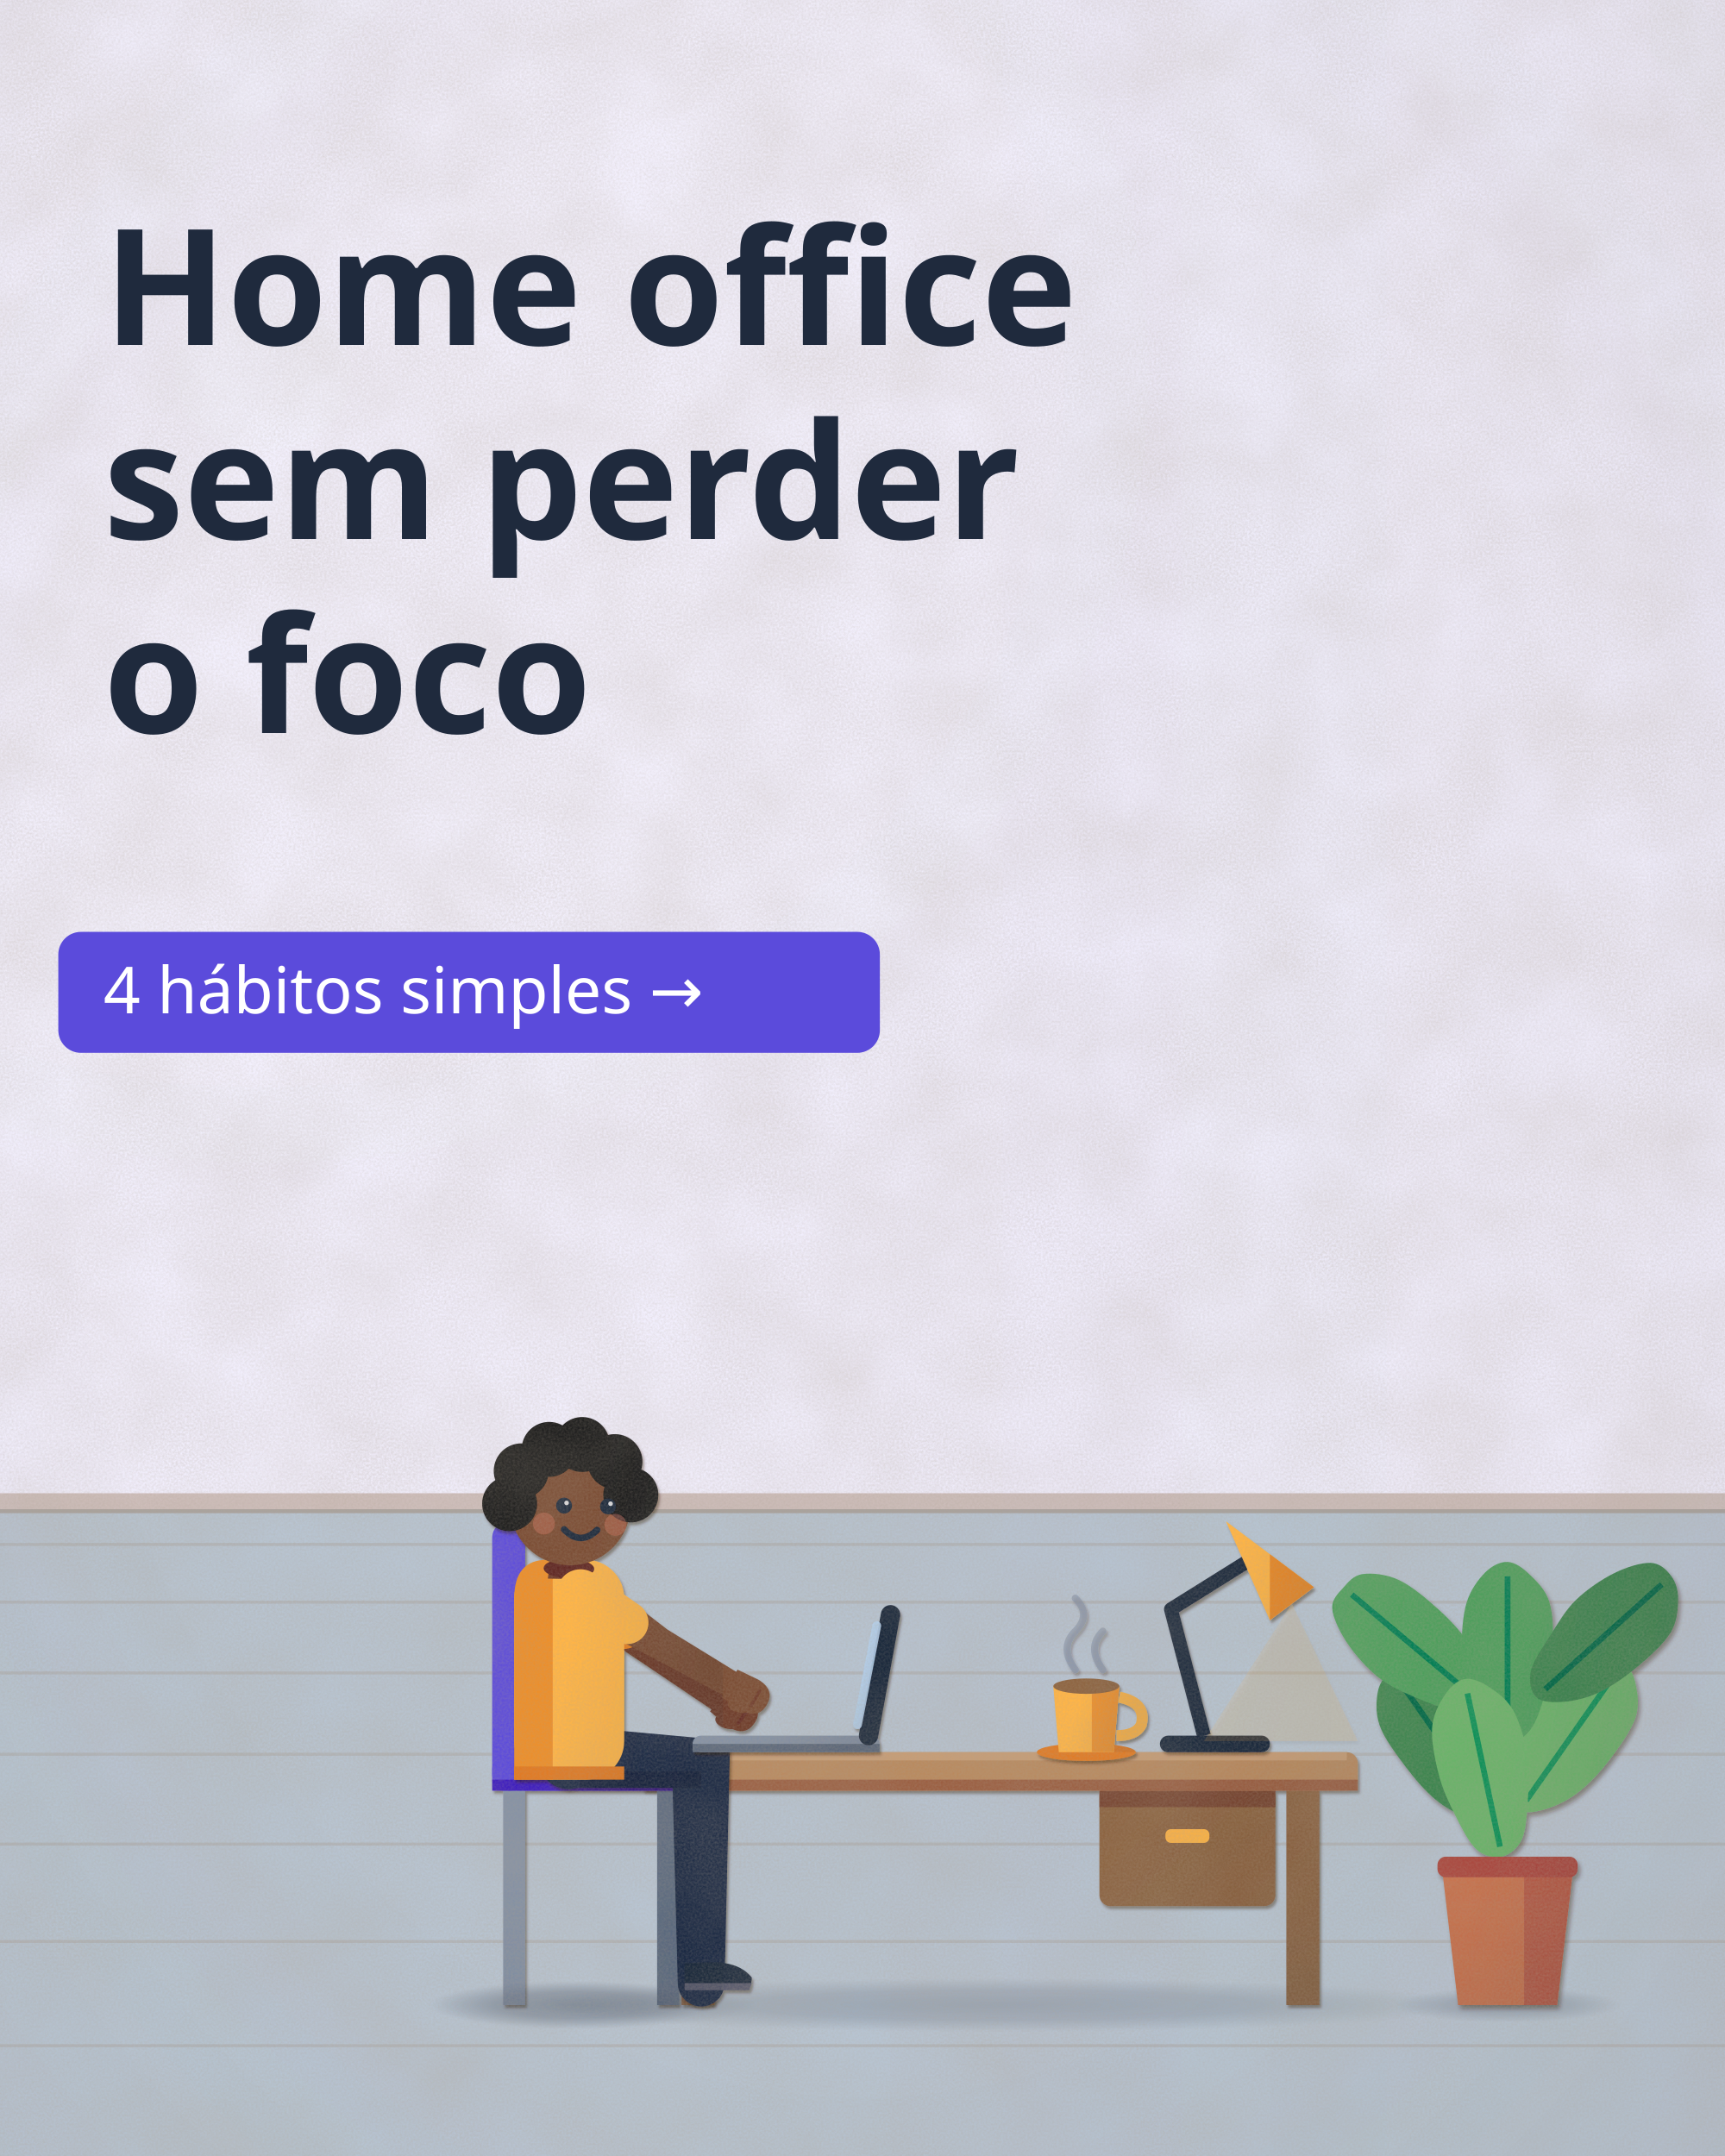
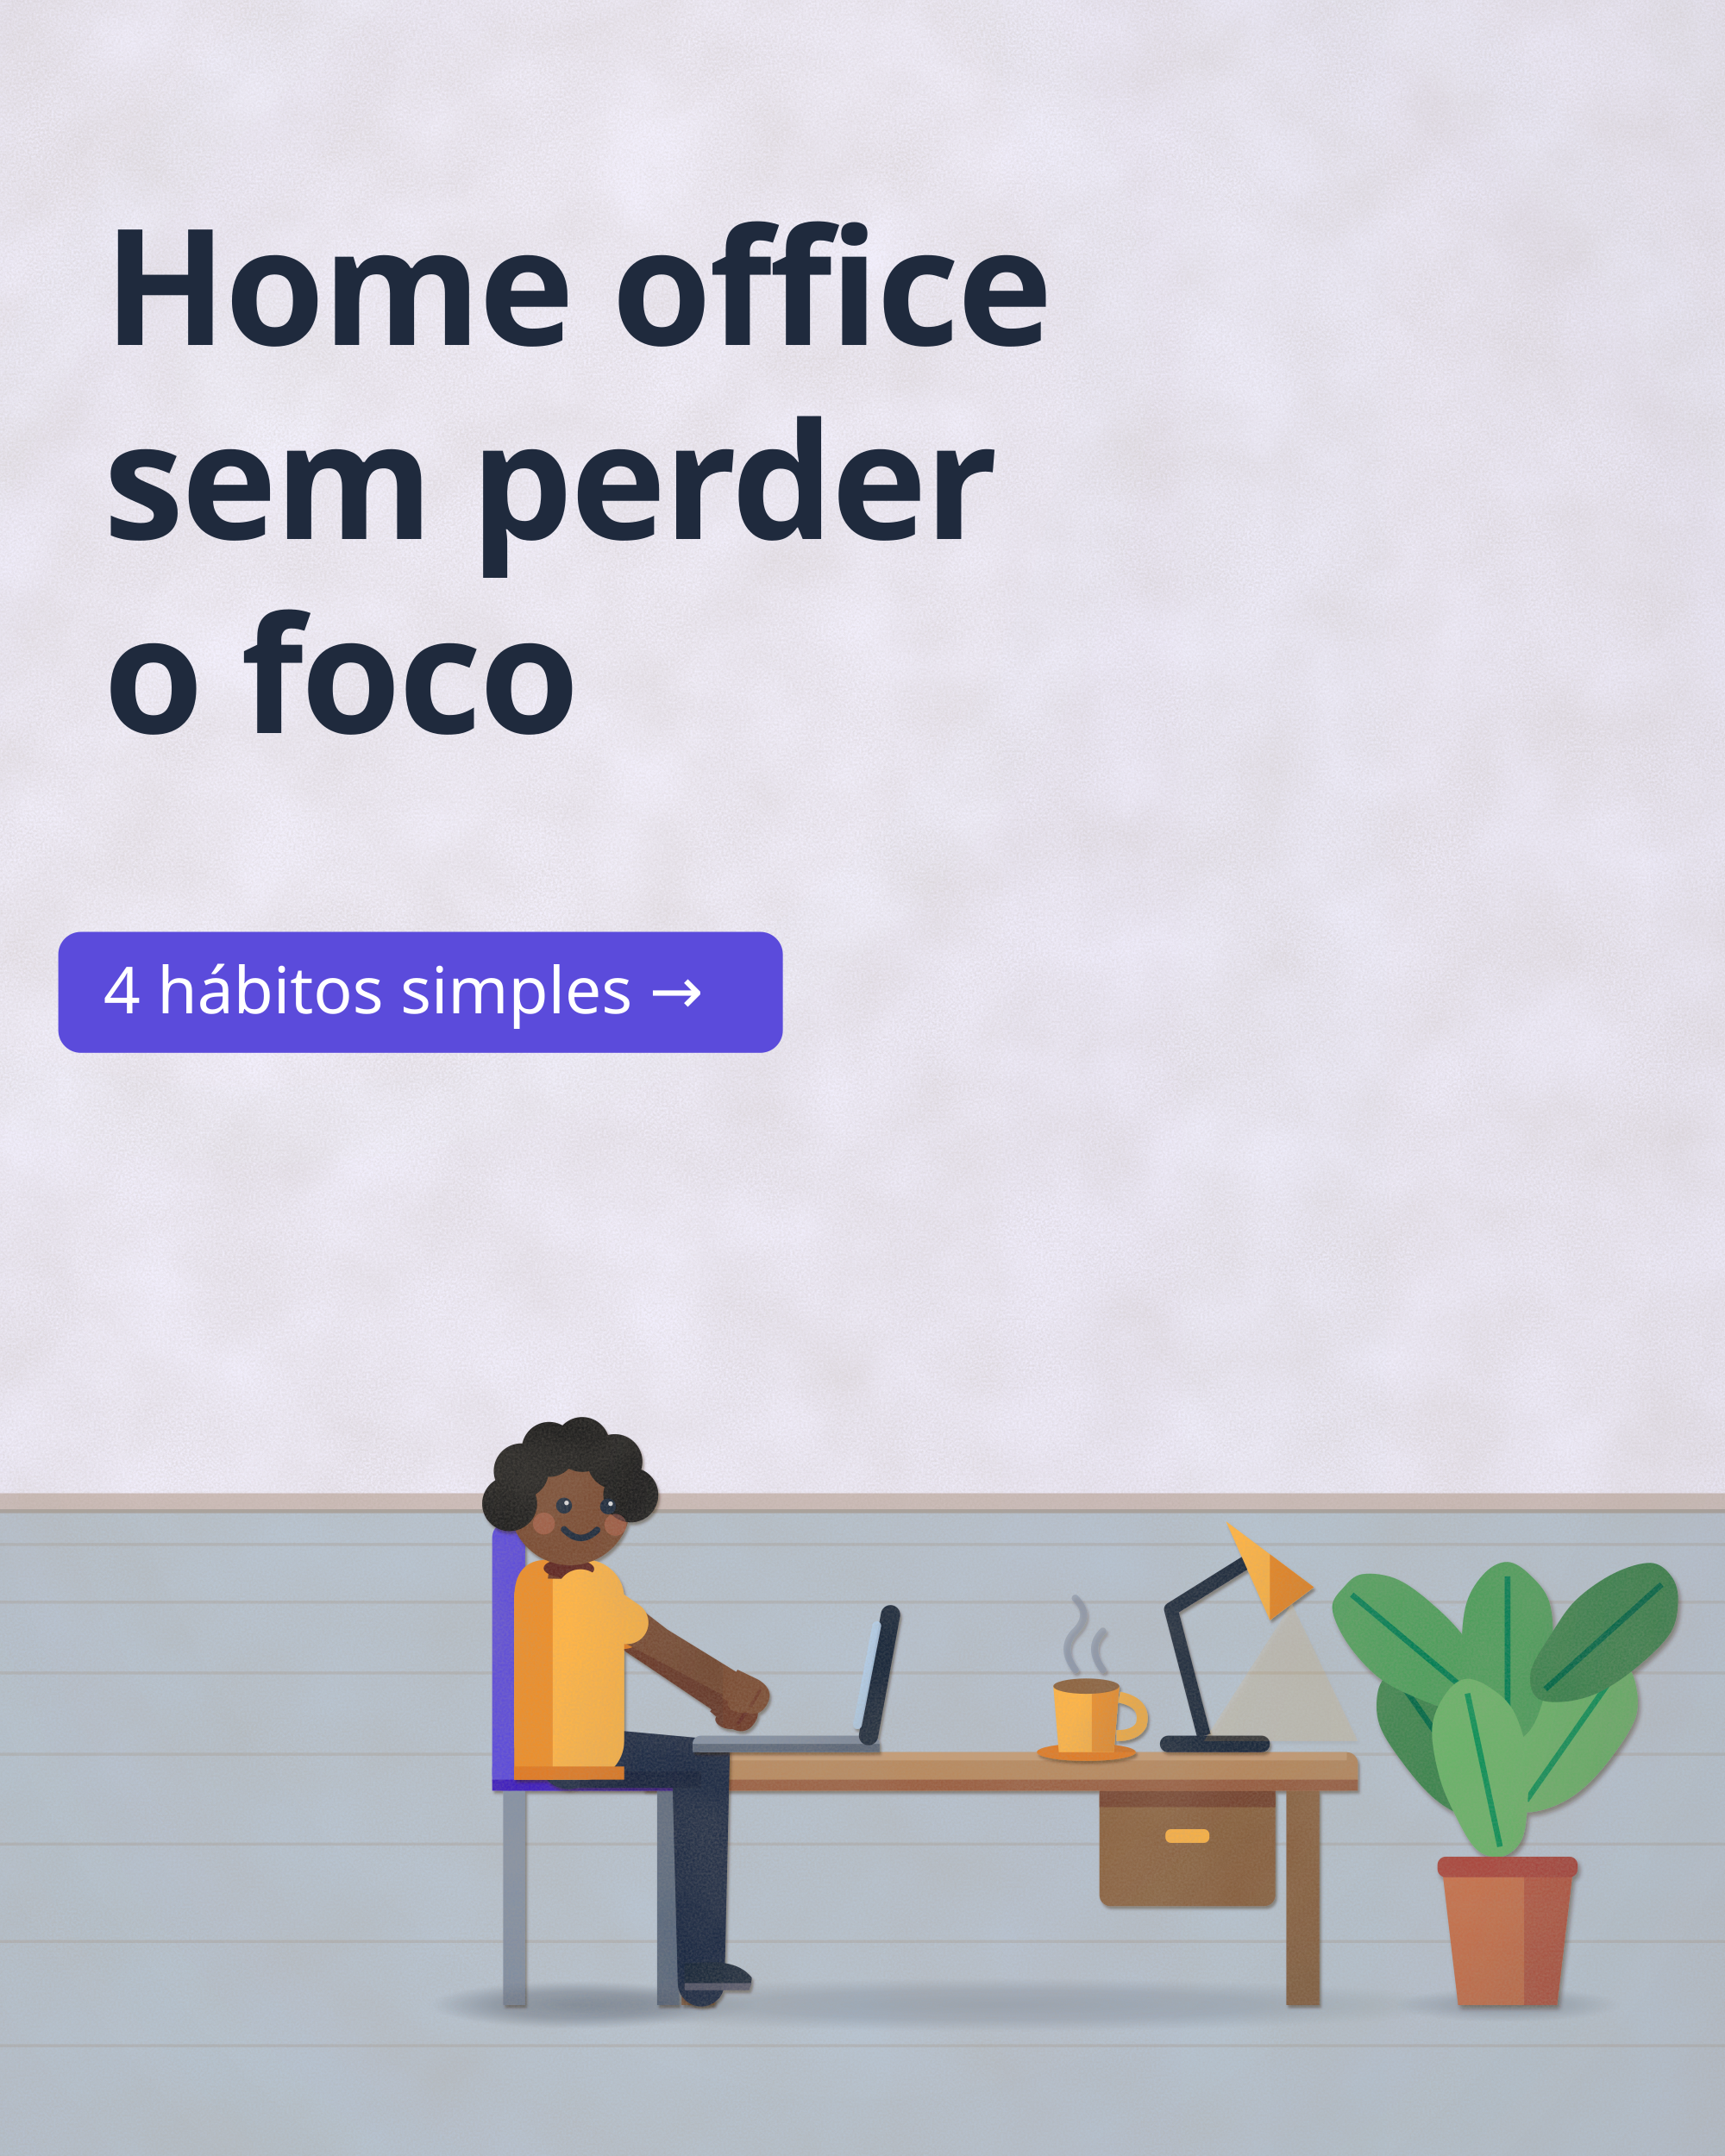
<svg xmlns="http://www.w3.org/2000/svg" width="864" height="1080" viewBox="0 0 864 1080">
  <defs>
    <linearGradient id="sky" x1="0" y1="0" x2="0" y2="1">
      <stop offset="0" stop-color="#DCEBF7" />
      <stop offset="0.55" stop-color="#e6f1f9" />
      <stop offset="0.85" stop-color="#EFF6FC" />
      <stop offset="1" stop-color="#EEF5FB" />
    </linearGradient>
    <linearGradient id="ground" x1="0" y1="0" x2="0" y2="1">
      <stop offset="0" stop-color="#9CC793" />
      <stop offset="1" stop-color="#7AB582" />
    </linearGradient>
    <radialGradient id="cshadow">
      <stop offset="0" stop-color="rgb(31,42,61)" stop-opacity="0.195" />
      <stop offset="0.55" stop-color="rgb(31,42,61)" stop-opacity="0.143" />
      <stop offset="1" stop-color="rgb(31,42,61)" stop-opacity="0" />
    </radialGradient>
    <filter id="hazeFar" color-interpolation-filters="sRGB">
      <feColorMatrix type="matrix" values="0.92 0 0 0 0.076 0 0.92 0 0 0.075 0 0 0.92 0 0.079 0 0 0 1 0" />
    </filter>
    <filter id="hazeMid" color-interpolation-filters="sRGB">
      <feColorMatrix type="matrix" values="0.96 0 0 0 0.038 0 0.96 0 0 0.037 0 0 0.96 0 0.040 0 0 0 1 0" />
    </filter>
    <linearGradient id="lgLight" x1="0" y1="0" x2="1" y2="0.35">
      <stop offset="0" stop-color="#FFF4DE" stop-opacity="0.047" />
      <stop offset="0.42" stop-color="#FFF4DE" stop-opacity="0" />
    </linearGradient>
    <linearGradient id="lgShade" x1="0" y1="0" x2="1" y2="0.35">
      <stop offset="0.6" stop-color="rgb(31,42,61)" stop-opacity="0" />
      <stop offset="1" stop-color="rgb(31,42,61)" stop-opacity="0.090" />
    </linearGradient>
    <linearGradient id="lgAO" x1="0" y1="0" x2="0" y2="1">
      <stop offset="0.72" stop-color="rgb(31,42,61)" stop-opacity="0" />
      <stop offset="1" stop-color="rgb(31,42,61)" stop-opacity="0.058" />
    </linearGradient>
    <filter id="toWhite" color-interpolation-filters="sRGB">
      <feColorMatrix values="0 0 0 0 1 0 0 0 0 1 0 0 0 0 1 0 0 0 1 0" />
    </filter>
    <filter id="castF" x="-30%" y="-30%" width="160%" height="160%" color-interpolation-filters="sRGB">
      <feColorMatrix values="0 0 0 0 0.122 0 0 0 0 0.165 0 0 0 0 0.239 0 0 0 1 0" />
      <feGaussianBlur stdDeviation="6.5" />
    </filter>
    <clipPath id="groundClip">
      <rect y="756.0" width="864" height="1080" />
    </clipPath>
    <radialGradient id="glow" cx="0.15" cy="0.25" r="0.75">
      <stop offset="0" stop-color="#FFF4DE" stop-opacity="0.099" />
      <stop offset="1" stop-color="#FFF4DE" stop-opacity="0" />
    </radialGradient>
    <linearGradient id="falloff" x1="0" y1="0" x2="1" y2="0">
      <stop offset="0.35" stop-color="rgb(31,42,61)" stop-opacity="0" />
      <stop offset="1" stop-color="rgb(31,42,61)" stop-opacity="0.023" />
    </linearGradient>
    <radialGradient id="vignette" cx="0.5" cy="0.5" r="0.75">
      <stop offset="0.6" stop-color="rgb(31,42,61)" stop-opacity="0" />
      <stop offset="1" stop-color="rgb(31,42,61)" stop-opacity="0.031" />
    </radialGradient>
  </defs>
  <rect width="864" height="756" fill="#F1EEFC" />
  <rect y="756" width="864" height="324" fill="#B8C4D1" />
  <rect y="748" width="864" height="10" fill="#8E6542" fill-opacity="0.35" stroke-opacity="0.35" />
  <rect x="0" y="772.9" width="864" height="1.5" fill="#8E6542" fill-opacity="0.15" stroke-opacity="0.15" />
  <rect x="0" y="801.8" width="864" height="1.5" fill="#8E6542" fill-opacity="0.15" stroke-opacity="0.15" />
  <rect x="0" y="837.3" width="864" height="1.5" fill="#8E6542" fill-opacity="0.15" stroke-opacity="0.15" />
  <rect x="0" y="878.0" width="864" height="1.5" fill="#8E6542" fill-opacity="0.15" stroke-opacity="0.15" />
  <rect x="0" y="923.0" width="864" height="1.5" fill="#8E6542" fill-opacity="0.15" stroke-opacity="0.15" />
  <rect x="0" y="971.8" width="864" height="1.5" fill="#8E6542" fill-opacity="0.15" stroke-opacity="0.15" />
  <rect x="0" y="1024.0" width="864" height="1.5" fill="#8E6542" fill-opacity="0.15" stroke-opacity="0.15" />
  <rect width="864" height="756" fill="url(#glow)" style="mix-blend-mode: screen;" />
  <rect width="864" height="1080" fill="url(#falloff)" style="mix-blend-mode: multiply;" />
  <g transform="translate(501.1 1004.4) scale(2.754)">
    <ellipse cx="0" cy="0" rx="85.0" ry="4.9" fill="url(#cshadow)" />
  </g>
  <g style="isolation: isolate;">
    <filter id="dr_canto_mesa" x="-20%" y="-20%" width="140%" height="150%">
      <feGaussianBlur in="SourceAlpha" stdDeviation="0.799" />
      <feOffset dx="0.908" dy="1.452" result="b" />
      <feFlood flood-color="#2B1D10" flood-opacity="0.42" />
      <feComposite in2="b" operator="in" result="sh" />
      <feMerge>
        <feMergeNode in="sh" />
        <feMergeNode in="SourceGraphic" />
      </feMerge>
    </filter>
    <g filter="url(#dr_canto_mesa)">
      <g id="canto_mesa" transform="translate(501.1 1004.4) scale(2.754)">
        <g id="b_canto_mesa">
          <rect x="-58" y="-40" width="6" height="40" rx="0" fill="#8E6542" />
          <rect x="52" y="-40" width="6" height="40" rx="0" fill="#8E6542" />
          <rect x="18" y="-40" width="32" height="22" rx="2" fill="#8E6542" />
          <rect x="18" y="-40" width="32" height="4" rx="0" fill="#794630" />
          <rect x="30" y="-32" width="8" height="2.5" rx="1" fill="#FFB547" />
          <rect x="-65" y="-46" width="130" height="7" rx="2" fill="#B98A5E" />
          <rect x="-65" y="-41" width="130" height="2" rx="0" fill="#9B5E43" />
          <rect x="-63" y="-46" width="126" height="1.5" rx="0" fill="#C79D76" />
        </g>
      </g>
    </g>
    <mask id="mk_canto_mesa" maskUnits="userSpaceOnUse" x="250.5" y="852.4" width="501.2" height="152.0">
      <use href="#b_canto_mesa" transform="translate(501.1 1004.4) scale(2.754)" filter="url(#toWhite)" />
    </mask>
    <g mask="url(#mk_canto_mesa)" opacity="1">
      <rect x="250.5" y="852.4" width="501.2" height="152.0" fill="url(#lgLight)" style="mix-blend-mode: screen;" />
      <rect x="250.5" y="852.4" width="501.2" height="152.0" fill="url(#lgShade)" style="mix-blend-mode: multiply;" />
      <rect x="322.1" y="877.7" width="358.0" height="126.7" fill="url(#lgAO)" style="mix-blend-mode: multiply;" />
    </g>
  </g>
  <g transform="translate(296.1 1004.4) scale(2.754)">
    <ellipse cx="0" cy="0" rx="30.0" ry="4.2" fill="url(#cshadow)" />
  </g>
  <g style="isolation: isolate;">
    <filter id="dr_canto_cadeira" x="-20%" y="-20%" width="140%" height="150%">
      <feGaussianBlur in="SourceAlpha" stdDeviation="0.799" />
      <feOffset dx="0.908" dy="1.452" result="b" />
      <feFlood flood-color="#2B1D10" flood-opacity="0.42" />
      <feComposite in2="b" operator="in" result="sh" />
      <feMerge>
        <feMergeNode in="sh" />
        <feMergeNode in="SourceGraphic" />
      </feMerge>
    </filter>
    <g filter="url(#dr_canto_cadeira)">
      <g id="canto_cadeira" transform="translate(296.1 1004.4) scale(2.754)">
        <g id="b_canto_cadeira">
          <rect x="-16" y="-40" width="4" height="40" rx="0" fill="#8592A6" />
          <rect x="12" y="-40" width="4" height="40" rx="0" fill="#647185" />
          <rect x="-18" y="-88" width="6" height="49" rx="3" fill="#5B4BDB" />
          <rect x="-18" y="-45" width="36" height="6" rx="2" fill="#5B4BDB" />
          <rect x="-18" y="-41" width="36" height="2" rx="0" fill="#3D1AC0" />
        </g>
      </g>
    </g>
    <mask id="mk_canto_cadeira" maskUnits="userSpaceOnUse" x="211.3" y="713.6" width="169.6" height="290.8">
      <use href="#b_canto_cadeira" transform="translate(296.1 1004.4) scale(2.754)" filter="url(#toWhite)" />
    </mask>
    <g mask="url(#mk_canto_cadeira)" opacity="1">
      <rect x="211.3" y="713.6" width="169.6" height="290.8" fill="url(#lgLight)" style="mix-blend-mode: screen;" />
      <rect x="211.3" y="713.6" width="169.6" height="290.8" fill="url(#lgShade)" style="mix-blend-mode: multiply;" />
      <rect x="235.5" y="762.0" width="121.2" height="242.4" fill="url(#lgAO)" style="mix-blend-mode: multiply;" />
    </g>
  </g>
  <g transform="translate(755.1 1004.4) scale(2.065)">
    <ellipse cx="0" cy="0" rx="27.5" ry="4.2" fill="url(#cshadow)" />
  </g>
  <g style="isolation: isolate;">
    <filter id="dr_canto_planta" x="-20%" y="-20%" width="140%" height="150%">
      <feGaussianBlur in="SourceAlpha" stdDeviation="1.065" />
      <feOffset dx="1.210" dy="1.937" result="b" />
      <feFlood flood-color="#2B1D10" flood-opacity="0.42" />
      <feComposite in2="b" operator="in" result="sh" />
      <feMerge>
        <feMergeNode in="sh" />
        <feMergeNode in="SourceGraphic" />
      </feMerge>
    </filter>
    <g filter="url(#dr_canto_planta)">
      <g id="canto_planta" transform="translate(755.1 1004.4) scale(2.065)">
        <g id="b_canto_planta">
          <path d="M-4.7 -64C-4.83 -60.41 -6.11 -56.88 -7.08 -53.7C-8.04 -50.51 -8.99 -47.02 -10.48 -44.89C-11.97 -42.75 -14.18 -40.83 -16 -40.88C-17.82 -40.93 -19.88 -43.13 -21.43 -45.19C-22.98 -47.25 -24.44 -50.11 -25.32 -53.24C-26.2 -56.38 -26.56 -60.26 -26.7 -64C-26.83 -67.74 -27 -72.53 -26.13 -75.7C-25.26 -78.86 -23.17 -81.46 -21.48 -82.99C-19.79 -84.52 -17.84 -84.83 -16 -84.88C-14.16 -84.93 -12.05 -84.91 -10.43 -83.3C-8.81 -81.69 -7.22 -78.46 -6.27 -75.24C-5.31 -72.02 -4.56 -67.59 -4.7 -64Z" fill="#3D8550" transform="rotate(-35 -16 -64)" />
          <path d="M-16 -44 L-16 -82" stroke="#006947" stroke-width="1.4" transform="rotate(-35 -16 -64)" />
          <path d="M26.89 -66C26.75 -62.26 26.23 -58.35 25.31 -55.25C24.39 -52.16 22.91 -49.45 21.36 -47.42C19.81 -45.39 17.84 -43.25 16 -43.08C14.16 -42.92 11.83 -44.31 10.35 -46.42C8.86 -48.53 8.01 -52.45 7.1 -55.72C6.19 -58.98 5.03 -62.41 4.89 -66C4.75 -69.59 5.34 -74 6.26 -77.25C7.17 -80.51 8.74 -83.89 10.36 -85.53C11.99 -87.16 14.17 -87.25 16 -87.08C17.83 -86.92 19.66 -86.09 21.35 -84.53C23.04 -82.96 25.23 -80.81 26.15 -77.72C27.07 -74.63 27.03 -69.74 26.89 -66Z" fill="#6BB36A" transform="rotate(35 16 -66)" />
          <path d="M16 -46 L16 -84" stroke="#0C9259" stroke-width="1.4" transform="rotate(35 16 -66)" />
          <path d="M10.96 -86C10.78 -82.3 9.98 -78.71 9.08 -75.51C8.18 -72.32 7.05 -68.82 5.54 -66.81C4.03 -64.81 1.87 -63.57 0 -63.5C-1.87 -63.42 -4.19 -64.32 -5.67 -66.35C-7.16 -68.39 -8.01 -72.44 -8.9 -75.72C-9.8 -78.99 -10.87 -82.37 -11.04 -86C-11.22 -89.63 -10.9 -94.36 -9.97 -97.51C-9.04 -100.67 -7.12 -103.25 -5.46 -104.92C-3.8 -106.58 -1.8 -107.57 0 -107.5C1.8 -107.42 3.64 -106.09 5.33 -104.46C7.02 -102.83 9.21 -100.79 10.15 -97.72C11.09 -94.64 11.13 -89.7 10.96 -86Z" fill="#4E9E5C" transform="rotate(0 0 -86)" />
          <path d="M0 -66 L0 -104" stroke="#007E53" stroke-width="1.4" transform="rotate(0 0 -86)" />
          <path d="M-13.22 -88C-13.34 -84.27 -13.78 -80.34 -14.68 -77.23C-15.58 -74.13 -17.06 -71.45 -18.62 -69.36C-20.17 -67.26 -22.19 -64.71 -24 -64.66C-25.81 -64.61 -27.97 -66.9 -29.47 -69.05C-30.97 -71.21 -32.05 -74.44 -33.01 -77.59C-33.97 -80.75 -35.1 -84.39 -35.22 -88C-35.34 -91.61 -34.66 -95.99 -33.73 -99.23C-32.79 -102.48 -31.24 -105.89 -29.62 -107.46C-28 -109.03 -25.86 -108.71 -24 -108.66C-22.14 -108.61 -20.14 -108.67 -18.47 -107.16C-16.8 -105.65 -14.83 -102.79 -13.96 -99.59C-13.08 -96.4 -13.1 -91.73 -13.22 -88Z" fill="#4E9E5C" transform="rotate(-50 -24 -88)" />
          <path d="M-24 -68 L-24 -106" stroke="#007E53" stroke-width="1.4" transform="rotate(-50 -24 -88)" />
          <path d="M34.89 -90C34.75 -86.26 34.23 -82.35 33.31 -79.25C32.39 -76.16 30.91 -73.45 29.36 -71.42C27.81 -69.39 25.84 -67.25 24 -67.08C22.16 -66.92 19.83 -68.31 18.35 -70.42C16.86 -72.53 16.01 -76.45 15.1 -79.72C14.19 -82.98 13.03 -86.41 12.89 -90C12.75 -93.59 13.34 -98 14.26 -101.25C15.17 -104.51 16.74 -107.89 18.36 -109.53C19.99 -111.16 22.17 -111.25 24 -111.08C25.83 -110.92 27.66 -110.09 29.35 -108.53C31.04 -106.96 33.23 -104.81 34.15 -101.72C35.07 -98.63 35.03 -93.74 34.89 -90Z" fill="#3D8550" transform="rotate(48 24 -90)" />
          <path d="M24 -70 L24 -108" stroke="#006947" stroke-width="1.4" transform="rotate(48 24 -90)" />
          <path d="M5.12 -58C4.94 -54.34 3.88 -50.88 2.96 -47.66C2.03 -44.44 1.07 -40.68 -0.42 -38.66C-1.91 -36.65 -4.13 -35.59 -6 -35.55C-7.87 -35.51 -10.15 -36.42 -11.65 -38.43C-13.15 -40.44 -14.14 -44.33 -15.01 -47.6C-15.88 -50.86 -16.7 -54.32 -16.88 -58C-17.06 -61.68 -17.01 -66.53 -16.1 -69.66C-15.19 -72.79 -13.1 -75.12 -11.42 -76.77C-9.74 -78.42 -7.79 -79.59 -6 -79.55C-4.21 -79.51 -2.32 -78.19 -0.65 -76.53C1.02 -74.88 3.08 -72.68 4.04 -69.6C5 -66.51 5.3 -61.66 5.12 -58Z" fill="#6BB36A" transform="rotate(-12 -6 -58)" />
          <path d="M-6 -38 L-6 -76" stroke="#0C9259" stroke-width="1.4" transform="rotate(-12 -6 -58)" />
          <path d="M-16 -34 L16 -34 L12 0 L-12 0 Z" fill="#C9724E" />
          <path d="M4 -34 L16 -34 L12 0 L4 0 Z" fill="#B75A45" />
          <rect x="-17" y="-36" width="34" height="5" rx="2" fill="#AB4A41" />
        </g>
      </g>
    </g>
    <mask id="mk_canto_planta" maskUnits="userSpaceOnUse" x="668.3" y="731.8" width="173.5" height="272.6">
      <use href="#b_canto_planta" transform="translate(755.1 1004.4) scale(2.065)" filter="url(#toWhite)" />
    </mask>
    <g mask="url(#mk_canto_planta)" opacity="1">
      <rect x="668.3" y="731.8" width="173.5" height="272.6" fill="url(#lgLight)" style="mix-blend-mode: screen;" />
      <rect x="668.3" y="731.8" width="173.5" height="272.6" fill="url(#lgShade)" style="mix-blend-mode: multiply;" />
      <rect x="693.1" y="777.2" width="123.9" height="227.2" fill="url(#lgAO)" style="mix-blend-mode: multiply;" />
    </g>
  </g>
  <g transform="translate(285.1 1004.4) scale(2.754)">
    <ellipse cx="0" cy="0" rx="25.0" ry="4.5" fill="url(#cshadow)" />
  </g>
  <g style="isolation: isolate;">
    <filter id="dr_canto_pessoa" x="-20%" y="-20%" width="140%" height="150%">
      <feGaussianBlur in="SourceAlpha" stdDeviation="0.799" />
      <feOffset dx="0.908" dy="1.452" result="b" />
      <feFlood flood-color="#2B1D10" flood-opacity="0.42" />
      <feComposite in2="b" operator="in" result="sh" />
      <feMerge>
        <feMergeNode in="sh" />
        <feMergeNode in="SourceGraphic" />
      </feMerge>
    </filter>
    <g filter="url(#dr_canto_pessoa)">
      <g id="canto_pessoa" transform="translate(285.1 1004.4) scale(2.754)">
        <g id="b_canto_pessoa">
          <g transform="scale(1 1)">
            <path d="M7.8 -65.91L7.8 -65.91L13.57 -62.08L26.88 -53.11A2.4 2.4 0 0 0 29.68 -57.01L29.68 -57.01L17.02 -66.73L12.16 -71.38A3.5 3.5 0 0 0 7.8 -65.91Z" fill="#6C3727" />
            <path d="M-0.68 -71.64L-0.68 -71.64L7.55 -65.59A3.9 3.9 0 0 0 12.41 -71.69L12.41 -71.69L4.68 -78.36A4.3 4.3 0 0 0 -0.68 -71.64Z" fill="#E68023" />
            <g transform="translate(28.28 -55.06) rotate(35.73)">
              <ellipse cx="1.2" cy="0.9" rx="1.9" ry="1.3" fill="#622923" transform="rotate(-30 1.2 0.9)" />
              <path d="M-1.2 -2.9 L3 -3.2 Q6.6 -3.1 6.6 0 Q6.6 3.1 3 3.2 L-1.2 2.9 Z" fill="#6C3727" />
              <ellipse cx="2.4" cy="2.6" rx="2.2" ry="1.25" fill="#6C3727" transform="rotate(-20 2.4 2.6)" />
              <path d="M4.2 -1.6 L4.2 1.6" stroke="#622923" stroke-width="0.6" stroke-linecap="round" />
            </g>
            <path d="M0 -39.25L0 -39.25L18.75 -41.93L19.75 -4A4.25 4.25 0 0 0 28.25 -4L28.25 -4L29.25 -48.07L0 -50.75A5.75 5.75 0 0 0 0 -39.25Z" fill="#1F2A44" />
            <path d="M2 -41 L24 -41" stroke="#18233D" stroke-width="3" fill="none" />
            <g transform="translate(0 -2.2)">
              <path d="M21 -5.4 L21 -0.8 L31.5 -0.8 Q33.2 -0.8 33.2 -2.8 Q31 -5.6 26 -5.6 Z" fill="#1F2A3D" />
              <path d="M21 -1.8 L33.2 -1.8 L32.7 -0.5 L21 -0.5 Z" fill="#56586C" />
            </g>
            <rect x="-10" y="-81" width="20" height="40" rx="7" fill="#FFB547" />
            <path d="M-10 -74 Q-10 -81 -4 -81 L-3 -81 L-3 -41 L-10 -41 Z" fill="#ED8F2B" />
            <path d="M-10 -43.4 L10 -43.4 L10 -41 L-10 -41 Z" fill="#E27A20" />
          </g>
          <g transform="translate(0 0) scale(1) rotate(1.05 0 -82)">
            <path d="M-3 -85 L3 -85 L3.8 -77.5 L-3.8 -77.5 Z" fill="#6F3B29" />
            <ellipse cx="0" cy="-79.4" rx="4.6" ry="1.8" fill="#5F2722" />
            <ellipse cx="-10" cy="-90" rx="2" ry="3" fill="#73402B" />
            <circle cx="0" cy="-91" r="11" fill="#7A4B30" />
            <circle cx="-9" cy="-97" r="5" fill="#1E1A1A" />
            <circle cx="-4" cy="-101" r="5" fill="#1E1A1A" />
            <circle cx="2" cy="-102" r="5" fill="#1E1A1A" />
            <circle cx="8" cy="-99" r="5" fill="#1E1A1A" />
            <circle cx="11" cy="-93" r="5" fill="#1E1A1A" />
            <circle cx="-11" cy="-91" r="5" fill="#1E1A1A" />
            <circle cx="-1.1" cy="-90.83" r="1.45" fill="#1F2A3D" />
            <circle cx="-0.65" cy="-91.33" r="0.42" fill="#FFFFFF" fill-opacity="0.85" stroke-opacity="0.85" />
            <circle cx="6.9" cy="-90.83" r="1.45" fill="#1F2A3D" />
            <circle cx="7.35" cy="-91.33" r="0.42" fill="#FFFFFF" fill-opacity="0.85" stroke-opacity="0.85" />
            <path d="M-1 -86.5 Q2 -83.5 5 -86.5" stroke="#1F2A3D" stroke-width="1.2" fill="none" stroke-linecap="round" />
            <circle cx="-4.7" cy="-87.5" r="2" fill="#E9806E" fill-opacity="0.35" stroke-opacity="0.35" />
            <circle cx="8.3" cy="-87.5" r="2" fill="#E9806E" fill-opacity="0.35" stroke-opacity="0.35" />
          </g>
          <g transform="scale(1 1)">
            <path d="M8.71 -66.56L8.71 -66.56L14.85 -63.35L29.02 -55.82A2.4 2.4 0 0 0 31.4 -59.98L31.4 -59.98L17.8 -68.34L12.48 -72.46A3.5 3.5 0 0 0 8.71 -66.56Z" fill="#7A4B30" />
            <path d="M-0.32 -71.38L-0.32 -71.38L8.49 -66.22A3.9 3.9 0 0 0 12.69 -72.79L12.69 -72.79L4.32 -78.62A4.3 4.3 0 0 0 -0.32 -71.38Z" fill="#FFB547" />
            <g transform="translate(30.21 -57.9) rotate(29.76)">
              <ellipse cx="1.2" cy="0.9" rx="1.9" ry="1.3" fill="#6F3B29" transform="rotate(-30 1.2 0.9)" />
              <path d="M-1.2 -2.9 L3 -3.2 Q6.6 -3.1 6.6 0 Q6.6 3.1 3 3.2 L-1.2 2.9 Z" fill="#7A4B30" />
              <ellipse cx="2.4" cy="2.6" rx="2.2" ry="1.25" fill="#7A4B30" transform="rotate(-20 2.4 2.6)" />
              <path d="M4.2 -1.6 L4.2 1.6" stroke="#6F3B29" stroke-width="0.6" stroke-linecap="round" />
            </g>
          </g>
        </g>
      </g>
    </g>
    <mask id="mk_canto_pessoa" maskUnits="userSpaceOnUse" x="208.0" y="647.5" width="154.2" height="356.9">
      <use href="#b_canto_pessoa" transform="translate(285.1 1004.4) scale(2.754)" filter="url(#toWhite)" />
    </mask>
    <g mask="url(#mk_canto_pessoa)" opacity="1">
      <rect x="208.0" y="647.5" width="154.2" height="356.9" fill="url(#lgLight)" style="mix-blend-mode: screen;" />
      <rect x="208.0" y="647.5" width="154.2" height="356.9" fill="url(#lgShade)" style="mix-blend-mode: multiply;" />
    </g>
  </g>
  <g style="isolation: isolate;">
    <filter id="dr_canto_tela" x="-20%" y="-20%" width="140%" height="150%">
      <feGaussianBlur in="SourceAlpha" stdDeviation="0.799" />
      <feOffset dx="0.908" dy="1.452" result="b" />
      <feFlood flood-color="#2B1D10" flood-opacity="0.42" />
      <feComposite in2="b" operator="in" result="sh" />
      <feMerge>
        <feMergeNode in="sh" />
        <feMergeNode in="SourceGraphic" />
      </feMerge>
    </filter>
    <g filter="url(#dr_canto_tela)">
      <g id="canto_tela" transform="translate(393.7 877.7) scale(2.754)">
        <g id="b_canto_tela">
          <rect x="-17" y="-3" width="34" height="3" rx="1.5" fill="#8592A6" />
          <rect x="-17" y="-1.5" width="34" height="1.5" rx="0" fill="#5C697D" />
          <path d="M15 -3 L19 -25" stroke="#1F2A3D" stroke-width="3.5" stroke-linecap="round" />
          <path d="M13 -5 L16.5 -23" stroke="#BCD7F2" stroke-width="1.6" stroke-linecap="round" fill-opacity="0.9" stroke-opacity="0.9" />
        </g>
      </g>
    </g>
    <mask id="mk_canto_tela" maskUnits="userSpaceOnUse" x="328.2" y="798.4" width="131.1" height="79.3">
      <use href="#b_canto_tela" transform="translate(393.7 877.7) scale(2.754)" filter="url(#toWhite)" />
    </mask>
    <g mask="url(#mk_canto_tela)" opacity="1">
      <rect x="328.2" y="798.4" width="131.1" height="79.3" fill="url(#lgLight)" style="mix-blend-mode: screen;" />
      <rect x="328.2" y="798.4" width="131.1" height="79.3" fill="url(#lgShade)" style="mix-blend-mode: multiply;" />
    </g>
  </g>
  <g style="isolation: isolate;">
    <filter id="dr_canto_luminaria" x="-20%" y="-20%" width="140%" height="150%">
      <feGaussianBlur in="SourceAlpha" stdDeviation="0.799" />
      <feOffset dx="0.908" dy="1.452" result="b" />
      <feFlood flood-color="#2B1D10" flood-opacity="0.42" />
      <feComposite in2="b" operator="in" result="sh" />
      <feMerge>
        <feMergeNode in="sh" />
        <feMergeNode in="SourceGraphic" />
      </feMerge>
    </filter>
    <g filter="url(#dr_canto_luminaria)">
      <g id="canto_luminaria" transform="translate(608.5 877.7) scale(2.754)">
        <g id="b_canto_luminaria">
          <rect x="-10" y="-3" width="20" height="3" rx="1.5" fill="#1F2A3D" />
          <path d="M-2 -3 L-8 -26 L8 -36" stroke="#1F2A3D" stroke-width="2.5" fill="none" stroke-linejoin="round" />
          <path d="M2 -42 L18 -30 L10 -24 Z" fill="#FFB547" />
          <path d="M10 -36 L18 -30 L10 -24 Z" fill="#EA8928" />
          <path d="M14 -27 L26 -2 L-2 -2 Z" fill="#FFB547" fill-opacity="0.13" stroke-opacity="0.13" />
        </g>
      </g>
    </g>
    <mask id="mk_canto_luminaria" maskUnits="userSpaceOnUse" x="550.7" y="738.9" width="115.7" height="138.8">
      <use href="#b_canto_luminaria" transform="translate(608.5 877.7) scale(2.754)" filter="url(#toWhite)" />
    </mask>
    <g mask="url(#mk_canto_luminaria)" opacity="1">
      <rect x="550.7" y="738.9" width="115.7" height="138.8" fill="url(#lgLight)" style="mix-blend-mode: screen;" />
      <rect x="550.7" y="738.9" width="115.7" height="138.8" fill="url(#lgShade)" style="mix-blend-mode: multiply;" />
    </g>
  </g>
  <g style="isolation: isolate;">
    <filter id="dr_canto_caneca" x="-20%" y="-20%" width="140%" height="150%">
      <feGaussianBlur in="SourceAlpha" stdDeviation="0.799" />
      <feOffset dx="0.908" dy="1.452" result="b" />
      <feFlood flood-color="#2B1D10" flood-opacity="0.42" />
      <feComposite in2="b" operator="in" result="sh" />
      <feMerge>
        <feMergeNode in="sh" />
        <feMergeNode in="SourceGraphic" />
      </feMerge>
    </filter>
    <g filter="url(#dr_canto_caneca)">
      <g id="canto_caneca" transform="translate(544.1 877.7) scale(2.754)">
        <g id="b_canto_caneca">
          <ellipse cx="0" cy="0" rx="9" ry="1.6" fill="#E27A20" />
          <path d="M-6 -12 L6 -12 L5 0 L-5 0 Z" fill="#FFB547" />
          <path d="M1 -12 L6 -12 L5 0 L1 0 Z" fill="#EF922D" />
          <ellipse cx="0" cy="-12" rx="6" ry="1.4" fill="#8E6542" />
          <path d="M6 -10 Q11 -9 10 -5 Q9 -3 5.5 -3" stroke="#FFB547" stroke-width="2" fill="none" />
          <path d="M-2 -15 Q-5 -19 -2 -22 Q1 -25 -2 -28 M3 -15 Q0 -19 3 -22" stroke="#8592A6" stroke-width="1.3" fill="none" fill-opacity="0.6" stroke-opacity="0.6" stroke-linecap="round" />
        </g>
      </g>
    </g>
    <mask id="mk_canto_caneca" maskUnits="userSpaceOnUse" x="513.2" y="805.0" width="61.7" height="72.7">
      <use href="#b_canto_caneca" transform="translate(544.1 877.7) scale(2.754)" filter="url(#toWhite)" />
    </mask>
    <g mask="url(#mk_canto_caneca)" opacity="1">
      <rect x="513.2" y="805.0" width="61.7" height="72.7" fill="url(#lgLight)" style="mix-blend-mode: screen;" />
      <rect x="513.2" y="805.0" width="61.7" height="72.7" fill="url(#lgShade)" style="mix-blend-mode: multiply;" />
    </g>
  </g>
  <rect width="864" height="1080" fill="url(#vignette)" style="mix-blend-mode: multiply;" />
  <filter id="kitTex" x="0" y="0" width="100%" height="100%">
    <feTurbulence type="fractalNoise" baseFrequency="0.9" numOctaves="2" seed="5" result="f" />
    <feTurbulence type="fractalNoise" baseFrequency="0.02" numOctaves="3" seed="11" result="m" />
    <feComposite in="f" in2="m" operator="arithmetic" k2="0.6" k3="0.4" result="mix" />
    <feColorMatrix in="mix" type="matrix" values="0 0 0 0 0.42  0 0 0 0 0.36  0 0 0 0 0.28  0.5 0 0 0 -0.12" />
  </filter>
  <rect width="864" height="1080" filter="url(#kitTex)" fill-opacity="0.55" stroke-opacity="0.55" />
-   <text x="51.8" y="172.8" font-family="Poppins" font-size="81.0" font-weight="700" fill="#1F2A3D" text-anchor="start">
+   <text x="51.8" y="172.8" font-family="DM Serif Display" font-size="81.0" font-weight="700" fill="#1F2A3D" text-anchor="start" letter-spacing="-0.015em">
    <tspan x="51.8">Home office</tspan>
    <tspan x="51.8" dy="97.2">sem perder</tspan>
    <tspan x="51.8" dy="97.2">o foco</tspan>
  </text>
-   <rect x="29.2" y="466.8" width="411.5" height="60.6" rx="11.34" fill="#5B4BDB" />
-   <text x="51.8" y="507.6" font-family="Poppins" font-size="32.4" font-weight="500" fill="#FFFFFF" text-anchor="start">
+   <rect x="29.2" y="466.8" width="362.9" height="60.6" rx="11.3" fill="#5B4BDB" />
+   <text x="51.8" y="507.6" font-family="DM Serif Display" font-size="32.4" font-weight="500" fill="#FFFFFF" text-anchor="start">
    <tspan x="51.8">4 hábitos simples  →</tspan>
  </text>
</svg>
